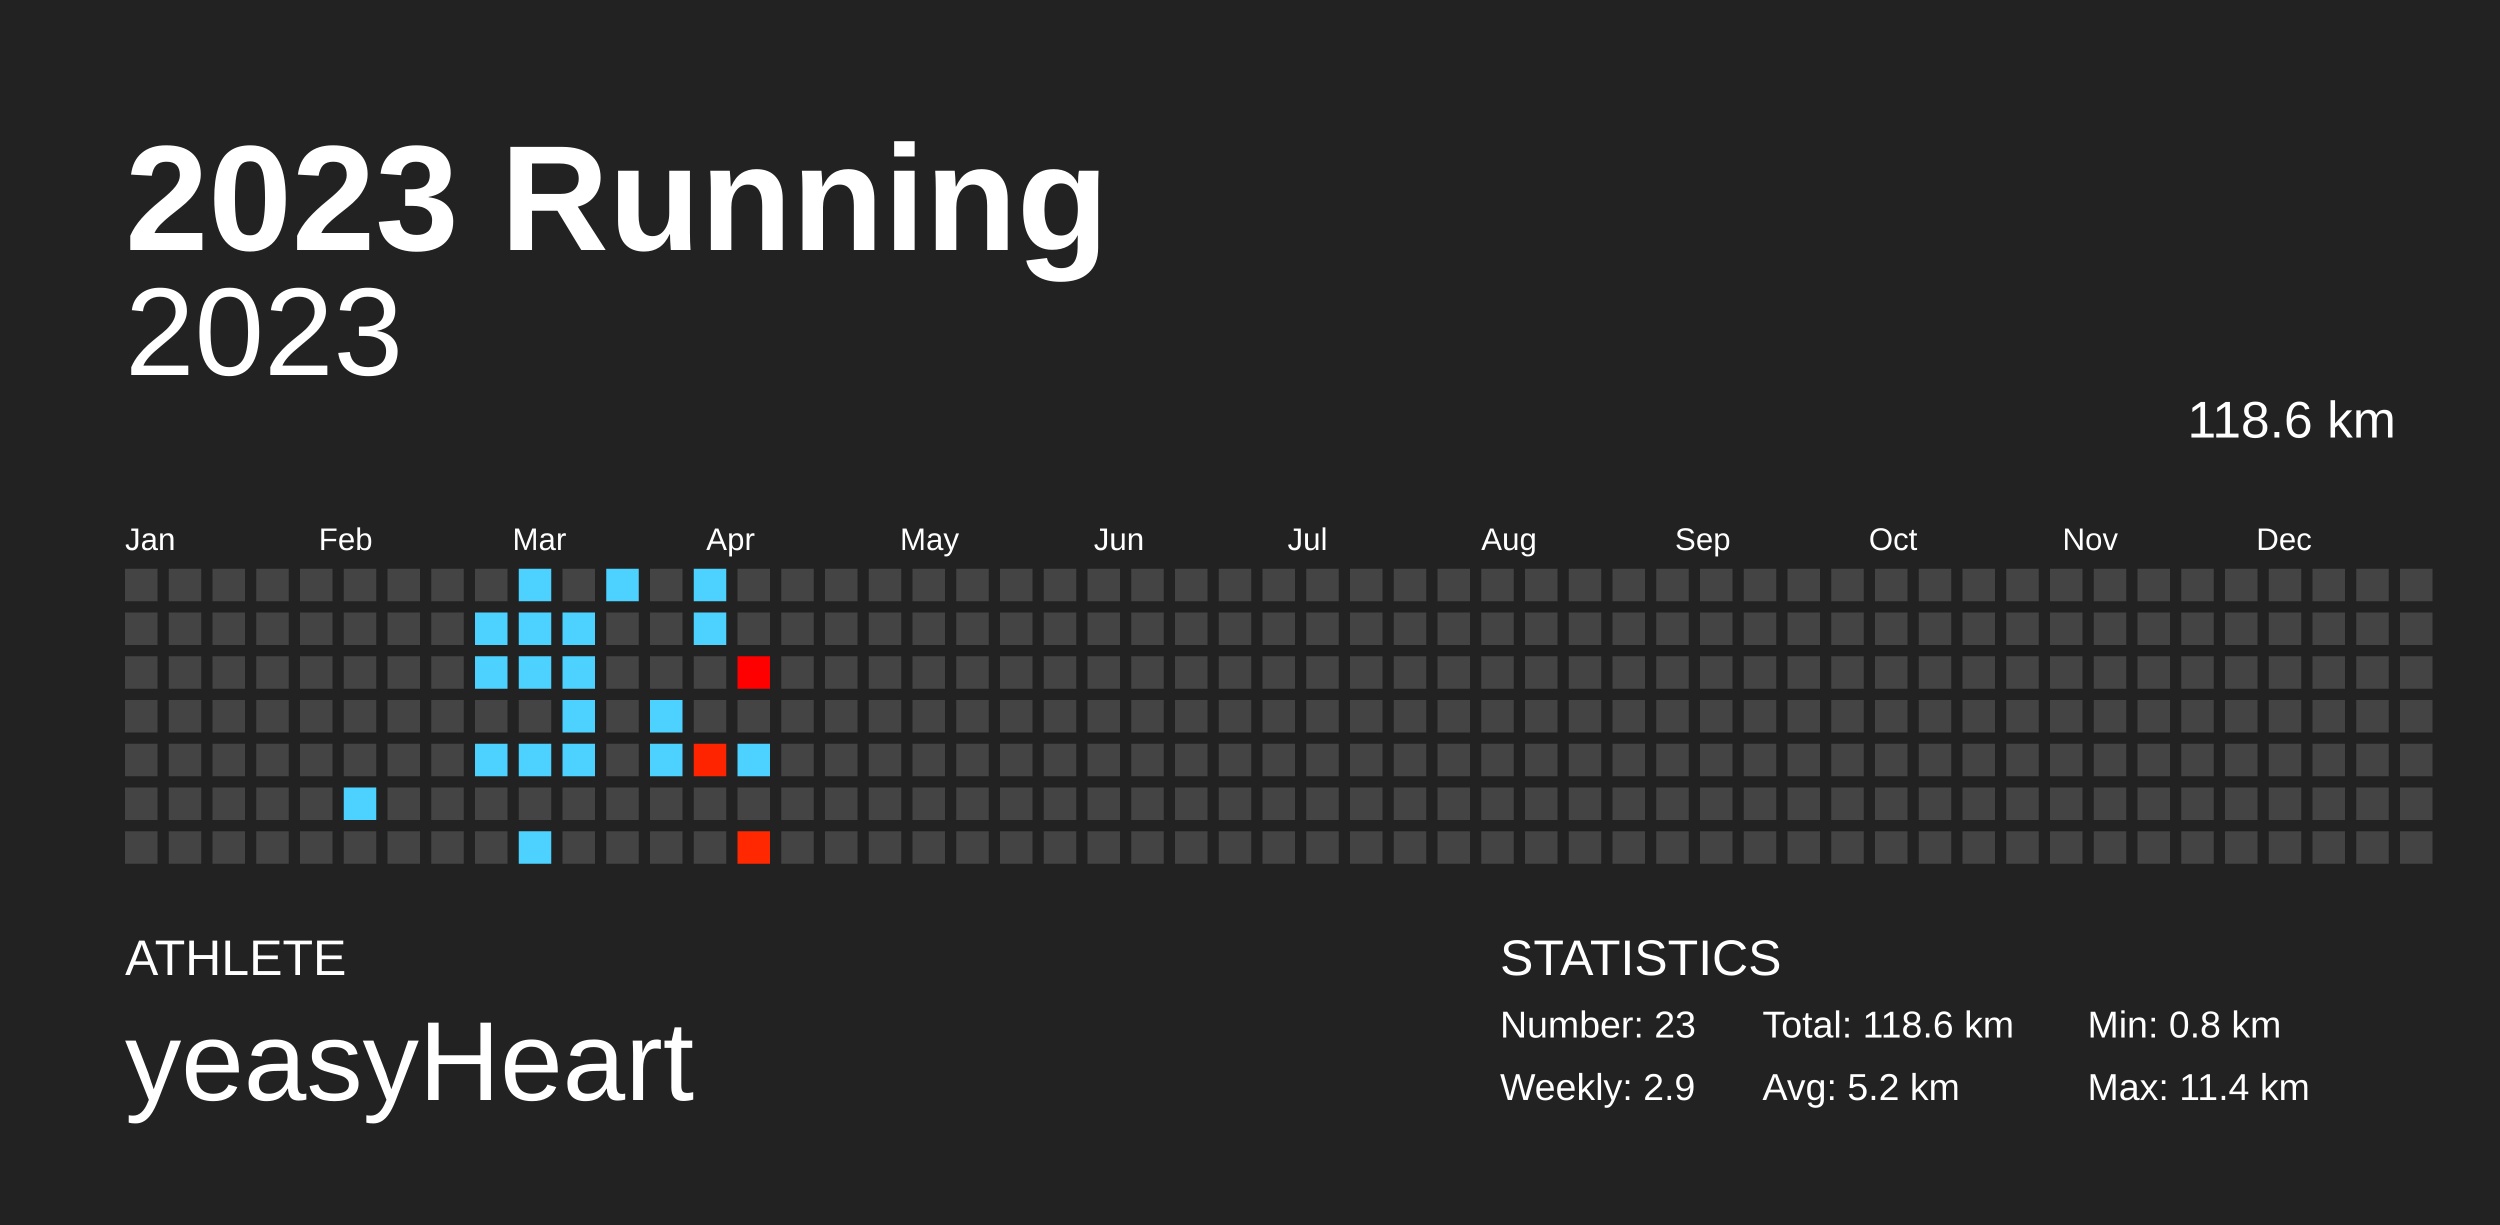
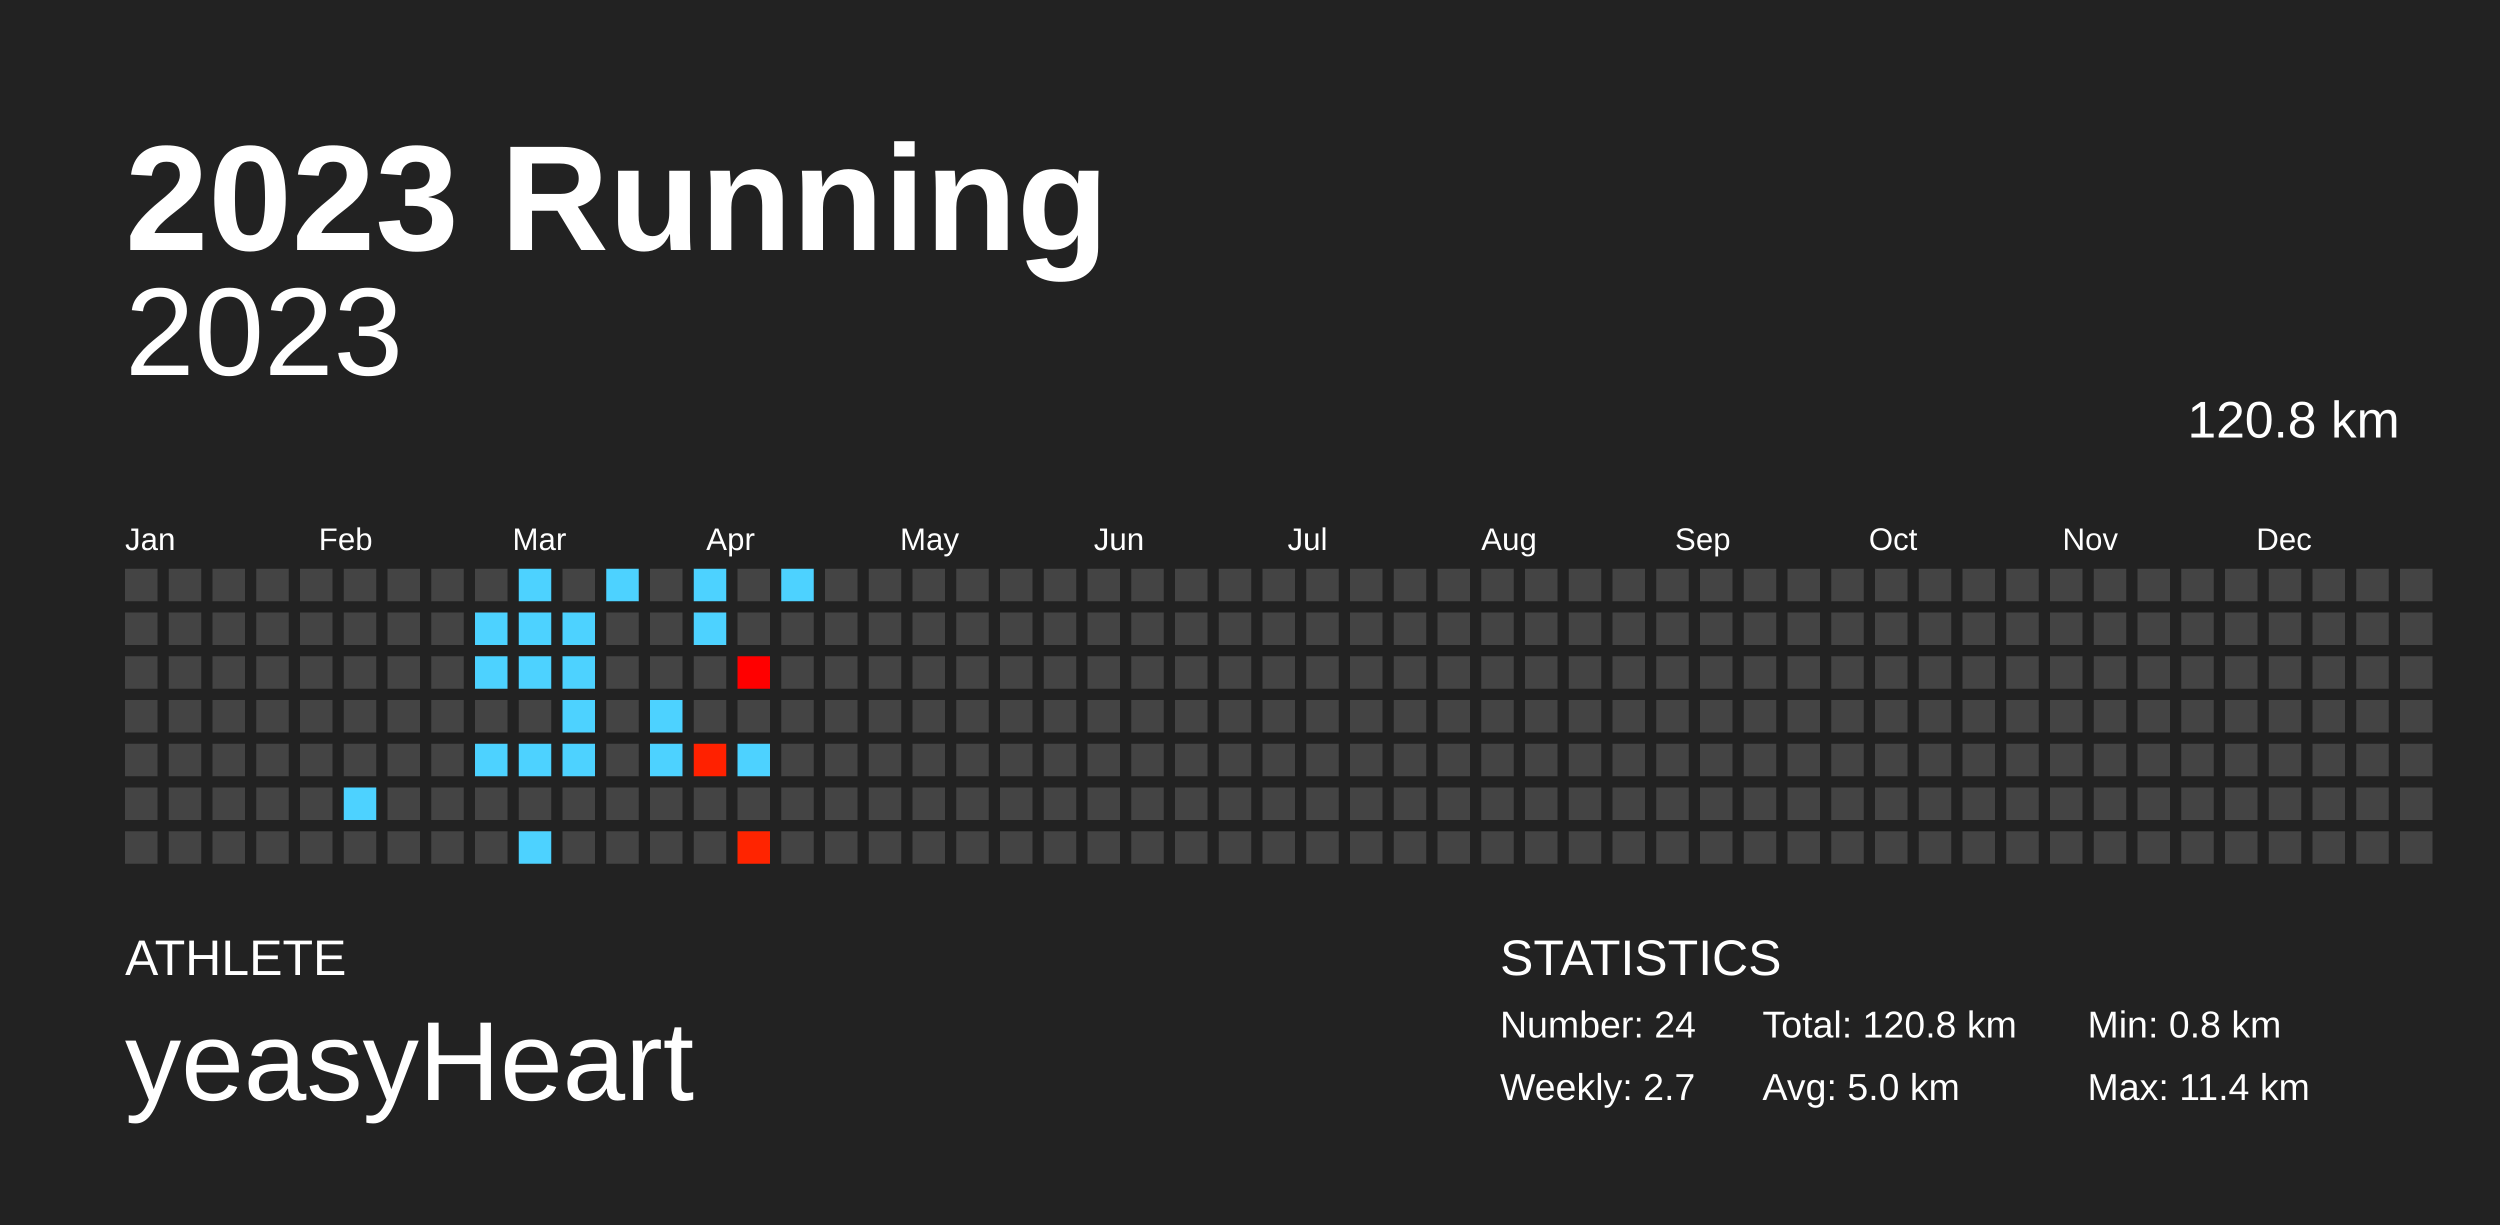
<svg xmlns="http://www.w3.org/2000/svg" baseProfile="full" height="98mm" version="1.1" viewBox="0,0,200,98" width="200mm">
  <defs />
  <rect fill="#222222" height="98" width="200" x="0" y="0" />
  <text fill="#FFFFFF" style="font-size:12px; font-family:Arial; font-weight:bold;" x="10" y="20">2023 Running</text>
  <text fill="#FFFFFF" style="font-size:4px; font-family:Arial" x="10" y="78">ATHLETE</text>
  <text fill="#FFFFFF" style="font-size:9px; font-family:Arial" x="10" y="88">yeasyHeart</text>
  <text fill="#FFFFFF" style="font-size:4px; font-family:Arial" x="120" y="78">STATISTICS</text>
-   <text fill="#FFFFFF" style="font-size:3px; font-family:Arial" x="120" y="83">Number: 23</text>
-   <text fill="#FFFFFF" style="font-size:3px; font-family:Arial" x="120" y="88">Weekly: 2.9</text>
-   <text fill="#FFFFFF" style="font-size:3px; font-family:Arial" x="141" y="83">Total: 118.6 km</text>
-   <text fill="#FFFFFF" style="font-size:3px; font-family:Arial" x="141" y="88">Avg: 5.2 km</text>
+   <text fill="#FFFFFF" style="font-size:3px; font-family:Arial" x="120" y="83">Number: 24</text>
+   <text fill="#FFFFFF" style="font-size:3px; font-family:Arial" x="120" y="88">Weekly: 2.7</text>
+   <text fill="#FFFFFF" style="font-size:3px; font-family:Arial" x="141" y="83">Total: 120.8 km</text>
+   <text fill="#FFFFFF" style="font-size:3px; font-family:Arial" x="141" y="88">Avg: 5.0 km</text>
  <text fill="#FFFFFF" style="font-size:3px; font-family:Arial" x="167" y="83">Min: 0.8 km</text>
  <text fill="#FFFFFF" style="font-size:3px; font-family:Arial" x="167" y="88">Max: 11.4 km</text>
  <text alignment-baseline="hanging" fill="#FFFFFF" style="font-size:10.0px; font-family:Arial;" x="10" y="30">2023</text>
-   <text alignment-baseline="hanging" fill="#FFFFFF" style="font-size:4.125px; font-family:Arial;" x="175" y="35">118.6 km</text>
+   <text alignment-baseline="hanging" fill="#FFFFFF" style="font-size:4.125px; font-family:Arial;" x="175" y="35">120.8 km</text>
  <text fill="#FFFFFF" style="font-size:2.5px; font-family:Arial" x="10.0" y="44">Jan</text>
  <text fill="#FFFFFF" style="font-size:2.5px; font-family:Arial" x="25.5" y="44">Feb</text>
  <text fill="#FFFFFF" style="font-size:2.5px; font-family:Arial" x="41.0" y="44">Mar</text>
  <text fill="#FFFFFF" style="font-size:2.5px; font-family:Arial" x="56.5" y="44">Apr</text>
  <text fill="#FFFFFF" style="font-size:2.5px; font-family:Arial" x="72.0" y="44">May</text>
  <text fill="#FFFFFF" style="font-size:2.5px; font-family:Arial" x="87.5" y="44">Jun</text>
  <text fill="#FFFFFF" style="font-size:2.5px; font-family:Arial" x="103.0" y="44">Jul</text>
  <text fill="#FFFFFF" style="font-size:2.5px; font-family:Arial" x="118.5" y="44">Aug</text>
  <text fill="#FFFFFF" style="font-size:2.5px; font-family:Arial" x="134.0" y="44">Sep</text>
  <text fill="#FFFFFF" style="font-size:2.5px; font-family:Arial" x="149.5" y="44">Oct</text>
  <text fill="#FFFFFF" style="font-size:2.5px; font-family:Arial" x="165.0" y="44">Nov</text>
  <text fill="#FFFFFF" style="font-size:2.5px; font-family:Arial" x="180.5" y="44">Dec</text>
  <rect fill="#444444" height="2.6" width="2.6" x="10.0" y="45.5" />
  <rect fill="#444444" height="2.6" width="2.6" x="10.0" y="49.0" />
  <rect fill="#444444" height="2.6" width="2.6" x="10.0" y="52.5" />
  <rect fill="#444444" height="2.6" width="2.6" x="10.0" y="56.0" />
  <rect fill="#444444" height="2.6" width="2.6" x="10.0" y="59.5" />
  <rect fill="#444444" height="2.6" width="2.6" x="10.0" y="63.0" />
  <rect fill="#444444" height="2.6" width="2.6" x="10.0" y="66.5" />
  <rect fill="#444444" height="2.6" width="2.6" x="13.5" y="45.5" />
  <rect fill="#444444" height="2.6" width="2.6" x="13.5" y="49.0" />
  <rect fill="#444444" height="2.6" width="2.6" x="13.5" y="52.5" />
  <rect fill="#444444" height="2.6" width="2.6" x="13.5" y="56.0" />
  <rect fill="#444444" height="2.6" width="2.6" x="13.5" y="59.5" />
  <rect fill="#444444" height="2.6" width="2.6" x="13.5" y="63.0" />
  <rect fill="#444444" height="2.6" width="2.6" x="13.5" y="66.5" />
  <rect fill="#444444" height="2.6" width="2.6" x="17.0" y="45.5" />
  <rect fill="#444444" height="2.6" width="2.6" x="17.0" y="49.0" />
  <rect fill="#444444" height="2.6" width="2.6" x="17.0" y="52.5" />
  <rect fill="#444444" height="2.6" width="2.6" x="17.0" y="56.0" />
  <rect fill="#444444" height="2.6" width="2.6" x="17.0" y="59.5" />
  <rect fill="#444444" height="2.6" width="2.6" x="17.0" y="63.0" />
  <rect fill="#444444" height="2.6" width="2.6" x="17.0" y="66.5" />
  <rect fill="#444444" height="2.6" width="2.6" x="20.5" y="45.5" />
  <rect fill="#444444" height="2.6" width="2.6" x="20.5" y="49.0" />
  <rect fill="#444444" height="2.6" width="2.6" x="20.5" y="52.5" />
  <rect fill="#444444" height="2.6" width="2.6" x="20.5" y="56.0" />
  <rect fill="#444444" height="2.6" width="2.6" x="20.5" y="59.5" />
  <rect fill="#444444" height="2.6" width="2.6" x="20.5" y="63.0" />
  <rect fill="#444444" height="2.6" width="2.6" x="20.5" y="66.5" />
  <rect fill="#444444" height="2.6" width="2.6" x="24.0" y="45.5" />
  <rect fill="#444444" height="2.6" width="2.6" x="24.0" y="49.0" />
  <rect fill="#444444" height="2.6" width="2.6" x="24.0" y="52.5" />
  <rect fill="#444444" height="2.6" width="2.6" x="24.0" y="56.0" />
  <rect fill="#444444" height="2.6" width="2.6" x="24.0" y="59.5" />
  <rect fill="#444444" height="2.6" width="2.6" x="24.0" y="63.0" />
  <rect fill="#444444" height="2.6" width="2.6" x="24.0" y="66.5" />
  <rect fill="#444444" height="2.6" width="2.6" x="27.5" y="45.5" />
  <rect fill="#444444" height="2.6" width="2.6" x="27.5" y="49.0" />
  <rect fill="#444444" height="2.6" width="2.6" x="27.5" y="52.5" />
  <rect fill="#444444" height="2.6" width="2.6" x="27.5" y="56.0" />
  <rect fill="#444444" height="2.6" width="2.6" x="27.5" y="59.5" />
  <rect fill="#4dd2ff" height="2.6" width="2.6" x="27.5" y="63.0" />
  <rect fill="#444444" height="2.6" width="2.6" x="27.5" y="66.5" />
  <rect fill="#444444" height="2.6" width="2.6" x="31.0" y="45.5" />
  <rect fill="#444444" height="2.6" width="2.6" x="31.0" y="49.0" />
  <rect fill="#444444" height="2.6" width="2.6" x="31.0" y="52.5" />
  <rect fill="#444444" height="2.6" width="2.6" x="31.0" y="56.0" />
  <rect fill="#444444" height="2.6" width="2.6" x="31.0" y="59.5" />
  <rect fill="#444444" height="2.6" width="2.6" x="31.0" y="63.0" />
  <rect fill="#444444" height="2.6" width="2.6" x="31.0" y="66.5" />
  <rect fill="#444444" height="2.6" width="2.6" x="34.5" y="45.5" />
  <rect fill="#444444" height="2.6" width="2.6" x="34.5" y="49.0" />
  <rect fill="#444444" height="2.6" width="2.6" x="34.5" y="52.5" />
  <rect fill="#444444" height="2.6" width="2.6" x="34.5" y="56.0" />
  <rect fill="#444444" height="2.6" width="2.6" x="34.5" y="59.5" />
  <rect fill="#444444" height="2.6" width="2.6" x="34.5" y="63.0" />
  <rect fill="#444444" height="2.6" width="2.6" x="34.5" y="66.5" />
  <rect fill="#444444" height="2.6" width="2.6" x="38.0" y="45.5" />
  <rect fill="#4dd2ff" height="2.6" width="2.6" x="38.0" y="49.0" />
  <rect fill="#4dd2ff" height="2.6" width="2.6" x="38.0" y="52.5" />
  <rect fill="#444444" height="2.6" width="2.6" x="38.0" y="56.0" />
  <rect fill="#4dd2ff" height="2.6" width="2.6" x="38.0" y="59.5" />
  <rect fill="#444444" height="2.6" width="2.6" x="38.0" y="63.0" />
  <rect fill="#444444" height="2.6" width="2.6" x="38.0" y="66.5" />
  <rect fill="#4dd2ff" height="2.6" width="2.6" x="41.5" y="45.5" />
  <rect fill="#4dd2ff" height="2.6" width="2.6" x="41.5" y="49.0" />
  <rect fill="#4dd2ff" height="2.6" width="2.6" x="41.5" y="52.5" />
  <rect fill="#444444" height="2.6" width="2.6" x="41.5" y="56.0" />
  <rect fill="#4dd2ff" height="2.6" width="2.6" x="41.5" y="59.5" />
  <rect fill="#444444" height="2.6" width="2.6" x="41.5" y="63.0" />
  <rect fill="#4dd2ff" height="2.6" width="2.6" x="41.5" y="66.5" />
  <rect fill="#444444" height="2.6" width="2.6" x="45.0" y="45.5" />
  <rect fill="#4dd2ff" height="2.6" width="2.6" x="45.0" y="49.0" />
  <rect fill="#4dd2ff" height="2.6" width="2.6" x="45.0" y="52.5" />
  <rect fill="#4dd2ff" height="2.6" width="2.6" x="45.0" y="56.0" />
  <rect fill="#4dd2ff" height="2.6" width="2.6" x="45.0" y="59.5" />
  <rect fill="#444444" height="2.6" width="2.6" x="45.0" y="63.0" />
  <rect fill="#444444" height="2.6" width="2.6" x="45.0" y="66.5" />
  <rect fill="#4dd2ff" height="2.6" width="2.6" x="48.5" y="45.5" />
  <rect fill="#444444" height="2.6" width="2.6" x="48.5" y="49.0" />
  <rect fill="#444444" height="2.6" width="2.6" x="48.5" y="52.5" />
  <rect fill="#444444" height="2.6" width="2.6" x="48.5" y="56.0" />
  <rect fill="#444444" height="2.6" width="2.6" x="48.5" y="59.5" />
  <rect fill="#444444" height="2.6" width="2.6" x="48.5" y="63.0" />
  <rect fill="#444444" height="2.6" width="2.6" x="48.5" y="66.5" />
  <rect fill="#444444" height="2.6" width="2.6" x="52.0" y="45.5" />
  <rect fill="#444444" height="2.6" width="2.6" x="52.0" y="49.0" />
  <rect fill="#444444" height="2.6" width="2.6" x="52.0" y="52.5" />
  <rect fill="#4dd2ff" height="2.6" width="2.6" x="52.0" y="56.0" />
  <rect fill="#4dd2ff" height="2.6" width="2.6" x="52.0" y="59.5" />
  <rect fill="#444444" height="2.6" width="2.6" x="52.0" y="63.0" />
  <rect fill="#444444" height="2.6" width="2.6" x="52.0" y="66.5" />
  <rect fill="#4dd2ff" height="2.6" width="2.6" x="55.5" y="45.5" />
  <rect fill="#4dd2ff" height="2.6" width="2.6" x="55.5" y="49.0" />
  <rect fill="#444444" height="2.6" width="2.6" x="55.5" y="52.5" />
  <rect fill="#444444" height="2.6" width="2.6" x="55.5" y="56.0" />
-   <rect fill="#ff2400" height="2.6" width="2.6" x="55.5" y="59.5" />
+   <rect fill="#ff2100" height="2.6" width="2.6" x="55.5" y="59.5" />
  <rect fill="#444444" height="2.6" width="2.6" x="55.5" y="63.0" />
  <rect fill="#444444" height="2.6" width="2.6" x="55.5" y="66.5" />
  <rect fill="#444444" height="2.6" width="2.6" x="59.0" y="45.5" />
  <rect fill="#444444" height="2.6" width="2.6" x="59.0" y="49.0" />
  <rect fill="#ff0000" height="2.6" width="2.6" x="59.0" y="52.5" />
  <rect fill="#444444" height="2.6" width="2.6" x="59.0" y="56.0" />
  <rect fill="#4dd2ff" height="2.6" width="2.6" x="59.0" y="59.5" />
  <rect fill="#444444" height="2.6" width="2.6" x="59.0" y="63.0" />
-   <rect fill="#ff2800" height="2.6" width="2.6" x="59.0" y="66.5" />
-   <rect fill="#444444" height="2.6" width="2.6" x="62.5" y="45.5" />
+   <rect fill="#ff2400" height="2.6" width="2.6" x="59.0" y="66.5" />
+   <rect fill="#4dd2ff" height="2.6" width="2.6" x="62.5" y="45.5" />
  <rect fill="#444444" height="2.6" width="2.6" x="62.5" y="49.0" />
  <rect fill="#444444" height="2.6" width="2.6" x="62.5" y="52.5" />
  <rect fill="#444444" height="2.6" width="2.6" x="62.5" y="56.0" />
  <rect fill="#444444" height="2.6" width="2.6" x="62.5" y="59.5" />
  <rect fill="#444444" height="2.6" width="2.6" x="62.5" y="63.0" />
  <rect fill="#444444" height="2.6" width="2.6" x="62.5" y="66.5" />
  <rect fill="#444444" height="2.6" width="2.6" x="66.0" y="45.5" />
  <rect fill="#444444" height="2.6" width="2.6" x="66.0" y="49.0" />
  <rect fill="#444444" height="2.6" width="2.6" x="66.0" y="52.5" />
  <rect fill="#444444" height="2.6" width="2.6" x="66.0" y="56.0" />
  <rect fill="#444444" height="2.6" width="2.6" x="66.0" y="59.5" />
  <rect fill="#444444" height="2.6" width="2.6" x="66.0" y="63.0" />
  <rect fill="#444444" height="2.6" width="2.6" x="66.0" y="66.5" />
  <rect fill="#444444" height="2.6" width="2.6" x="69.5" y="45.5" />
  <rect fill="#444444" height="2.6" width="2.6" x="69.5" y="49.0" />
  <rect fill="#444444" height="2.6" width="2.6" x="69.5" y="52.5" />
  <rect fill="#444444" height="2.6" width="2.6" x="69.5" y="56.0" />
  <rect fill="#444444" height="2.6" width="2.6" x="69.5" y="59.5" />
  <rect fill="#444444" height="2.6" width="2.6" x="69.5" y="63.0" />
  <rect fill="#444444" height="2.6" width="2.6" x="69.5" y="66.5" />
  <rect fill="#444444" height="2.6" width="2.6" x="73.0" y="45.5" />
  <rect fill="#444444" height="2.6" width="2.6" x="73.0" y="49.0" />
  <rect fill="#444444" height="2.6" width="2.6" x="73.0" y="52.5" />
  <rect fill="#444444" height="2.6" width="2.6" x="73.0" y="56.0" />
  <rect fill="#444444" height="2.6" width="2.6" x="73.0" y="59.5" />
  <rect fill="#444444" height="2.6" width="2.6" x="73.0" y="63.0" />
  <rect fill="#444444" height="2.6" width="2.6" x="73.0" y="66.5" />
  <rect fill="#444444" height="2.6" width="2.6" x="76.5" y="45.5" />
  <rect fill="#444444" height="2.6" width="2.6" x="76.5" y="49.0" />
  <rect fill="#444444" height="2.6" width="2.6" x="76.5" y="52.5" />
  <rect fill="#444444" height="2.6" width="2.6" x="76.5" y="56.0" />
  <rect fill="#444444" height="2.6" width="2.6" x="76.5" y="59.5" />
  <rect fill="#444444" height="2.6" width="2.6" x="76.5" y="63.0" />
  <rect fill="#444444" height="2.6" width="2.6" x="76.5" y="66.5" />
  <rect fill="#444444" height="2.6" width="2.6" x="80.0" y="45.5" />
  <rect fill="#444444" height="2.6" width="2.6" x="80.0" y="49.0" />
  <rect fill="#444444" height="2.6" width="2.6" x="80.0" y="52.5" />
  <rect fill="#444444" height="2.6" width="2.6" x="80.0" y="56.0" />
  <rect fill="#444444" height="2.6" width="2.6" x="80.0" y="59.5" />
  <rect fill="#444444" height="2.6" width="2.6" x="80.0" y="63.0" />
  <rect fill="#444444" height="2.6" width="2.6" x="80.0" y="66.5" />
  <rect fill="#444444" height="2.6" width="2.6" x="83.5" y="45.5" />
  <rect fill="#444444" height="2.6" width="2.6" x="83.5" y="49.0" />
  <rect fill="#444444" height="2.6" width="2.6" x="83.5" y="52.5" />
  <rect fill="#444444" height="2.6" width="2.6" x="83.5" y="56.0" />
  <rect fill="#444444" height="2.6" width="2.6" x="83.5" y="59.5" />
  <rect fill="#444444" height="2.6" width="2.6" x="83.5" y="63.0" />
  <rect fill="#444444" height="2.6" width="2.6" x="83.5" y="66.5" />
  <rect fill="#444444" height="2.6" width="2.6" x="87.0" y="45.5" />
  <rect fill="#444444" height="2.6" width="2.6" x="87.0" y="49.0" />
  <rect fill="#444444" height="2.6" width="2.6" x="87.0" y="52.5" />
  <rect fill="#444444" height="2.6" width="2.6" x="87.0" y="56.0" />
  <rect fill="#444444" height="2.6" width="2.6" x="87.0" y="59.5" />
  <rect fill="#444444" height="2.6" width="2.6" x="87.0" y="63.0" />
  <rect fill="#444444" height="2.6" width="2.6" x="87.0" y="66.5" />
  <rect fill="#444444" height="2.6" width="2.6" x="90.5" y="45.5" />
  <rect fill="#444444" height="2.6" width="2.6" x="90.5" y="49.0" />
  <rect fill="#444444" height="2.6" width="2.6" x="90.5" y="52.5" />
  <rect fill="#444444" height="2.6" width="2.6" x="90.5" y="56.0" />
  <rect fill="#444444" height="2.6" width="2.6" x="90.5" y="59.5" />
  <rect fill="#444444" height="2.6" width="2.6" x="90.5" y="63.0" />
  <rect fill="#444444" height="2.6" width="2.6" x="90.5" y="66.5" />
  <rect fill="#444444" height="2.6" width="2.6" x="94.0" y="45.5" />
  <rect fill="#444444" height="2.6" width="2.6" x="94.0" y="49.0" />
  <rect fill="#444444" height="2.6" width="2.6" x="94.0" y="52.5" />
  <rect fill="#444444" height="2.6" width="2.6" x="94.0" y="56.0" />
  <rect fill="#444444" height="2.6" width="2.6" x="94.0" y="59.5" />
  <rect fill="#444444" height="2.6" width="2.6" x="94.0" y="63.0" />
  <rect fill="#444444" height="2.6" width="2.6" x="94.0" y="66.5" />
  <rect fill="#444444" height="2.6" width="2.6" x="97.5" y="45.5" />
  <rect fill="#444444" height="2.6" width="2.6" x="97.5" y="49.0" />
  <rect fill="#444444" height="2.6" width="2.6" x="97.5" y="52.5" />
  <rect fill="#444444" height="2.6" width="2.6" x="97.5" y="56.0" />
  <rect fill="#444444" height="2.6" width="2.6" x="97.5" y="59.5" />
  <rect fill="#444444" height="2.6" width="2.6" x="97.5" y="63.0" />
  <rect fill="#444444" height="2.6" width="2.6" x="97.5" y="66.5" />
  <rect fill="#444444" height="2.6" width="2.6" x="101.0" y="45.5" />
  <rect fill="#444444" height="2.6" width="2.6" x="101.0" y="49.0" />
  <rect fill="#444444" height="2.6" width="2.6" x="101.0" y="52.5" />
  <rect fill="#444444" height="2.6" width="2.6" x="101.0" y="56.0" />
  <rect fill="#444444" height="2.6" width="2.6" x="101.0" y="59.5" />
  <rect fill="#444444" height="2.6" width="2.6" x="101.0" y="63.0" />
  <rect fill="#444444" height="2.6" width="2.6" x="101.0" y="66.5" />
  <rect fill="#444444" height="2.6" width="2.6" x="104.5" y="45.5" />
  <rect fill="#444444" height="2.6" width="2.6" x="104.5" y="49.0" />
  <rect fill="#444444" height="2.6" width="2.6" x="104.5" y="52.5" />
  <rect fill="#444444" height="2.6" width="2.6" x="104.5" y="56.0" />
  <rect fill="#444444" height="2.6" width="2.6" x="104.5" y="59.5" />
  <rect fill="#444444" height="2.6" width="2.6" x="104.5" y="63.0" />
  <rect fill="#444444" height="2.6" width="2.6" x="104.5" y="66.5" />
  <rect fill="#444444" height="2.6" width="2.6" x="108.0" y="45.5" />
  <rect fill="#444444" height="2.6" width="2.6" x="108.0" y="49.0" />
  <rect fill="#444444" height="2.6" width="2.6" x="108.0" y="52.5" />
  <rect fill="#444444" height="2.6" width="2.6" x="108.0" y="56.0" />
  <rect fill="#444444" height="2.6" width="2.6" x="108.0" y="59.5" />
  <rect fill="#444444" height="2.6" width="2.6" x="108.0" y="63.0" />
  <rect fill="#444444" height="2.6" width="2.6" x="108.0" y="66.5" />
  <rect fill="#444444" height="2.6" width="2.6" x="111.5" y="45.5" />
  <rect fill="#444444" height="2.6" width="2.6" x="111.5" y="49.0" />
  <rect fill="#444444" height="2.6" width="2.6" x="111.5" y="52.5" />
  <rect fill="#444444" height="2.6" width="2.6" x="111.5" y="56.0" />
  <rect fill="#444444" height="2.6" width="2.6" x="111.5" y="59.5" />
  <rect fill="#444444" height="2.6" width="2.6" x="111.5" y="63.0" />
  <rect fill="#444444" height="2.6" width="2.6" x="111.5" y="66.5" />
  <rect fill="#444444" height="2.6" width="2.6" x="115.0" y="45.5" />
  <rect fill="#444444" height="2.6" width="2.6" x="115.0" y="49.0" />
  <rect fill="#444444" height="2.6" width="2.6" x="115.0" y="52.5" />
  <rect fill="#444444" height="2.6" width="2.6" x="115.0" y="56.0" />
  <rect fill="#444444" height="2.6" width="2.6" x="115.0" y="59.5" />
  <rect fill="#444444" height="2.6" width="2.6" x="115.0" y="63.0" />
  <rect fill="#444444" height="2.6" width="2.6" x="115.0" y="66.5" />
  <rect fill="#444444" height="2.6" width="2.6" x="118.5" y="45.5" />
  <rect fill="#444444" height="2.6" width="2.6" x="118.5" y="49.0" />
  <rect fill="#444444" height="2.6" width="2.6" x="118.5" y="52.5" />
  <rect fill="#444444" height="2.6" width="2.6" x="118.5" y="56.0" />
  <rect fill="#444444" height="2.6" width="2.6" x="118.5" y="59.5" />
  <rect fill="#444444" height="2.6" width="2.6" x="118.5" y="63.0" />
  <rect fill="#444444" height="2.6" width="2.6" x="118.5" y="66.5" />
  <rect fill="#444444" height="2.6" width="2.6" x="122.0" y="45.5" />
  <rect fill="#444444" height="2.6" width="2.6" x="122.0" y="49.0" />
  <rect fill="#444444" height="2.6" width="2.6" x="122.0" y="52.5" />
  <rect fill="#444444" height="2.6" width="2.6" x="122.0" y="56.0" />
  <rect fill="#444444" height="2.6" width="2.6" x="122.0" y="59.5" />
  <rect fill="#444444" height="2.6" width="2.6" x="122.0" y="63.0" />
  <rect fill="#444444" height="2.6" width="2.6" x="122.0" y="66.5" />
  <rect fill="#444444" height="2.6" width="2.6" x="125.5" y="45.5" />
  <rect fill="#444444" height="2.6" width="2.6" x="125.5" y="49.0" />
  <rect fill="#444444" height="2.6" width="2.6" x="125.5" y="52.5" />
  <rect fill="#444444" height="2.6" width="2.6" x="125.5" y="56.0" />
  <rect fill="#444444" height="2.6" width="2.6" x="125.5" y="59.5" />
  <rect fill="#444444" height="2.6" width="2.6" x="125.5" y="63.0" />
  <rect fill="#444444" height="2.6" width="2.6" x="125.5" y="66.5" />
  <rect fill="#444444" height="2.6" width="2.6" x="129.0" y="45.5" />
  <rect fill="#444444" height="2.6" width="2.6" x="129.0" y="49.0" />
  <rect fill="#444444" height="2.6" width="2.6" x="129.0" y="52.5" />
  <rect fill="#444444" height="2.6" width="2.6" x="129.0" y="56.0" />
  <rect fill="#444444" height="2.6" width="2.6" x="129.0" y="59.5" />
  <rect fill="#444444" height="2.6" width="2.6" x="129.0" y="63.0" />
  <rect fill="#444444" height="2.6" width="2.6" x="129.0" y="66.5" />
  <rect fill="#444444" height="2.6" width="2.6" x="132.5" y="45.5" />
  <rect fill="#444444" height="2.6" width="2.6" x="132.5" y="49.0" />
  <rect fill="#444444" height="2.6" width="2.6" x="132.5" y="52.5" />
  <rect fill="#444444" height="2.6" width="2.6" x="132.5" y="56.0" />
  <rect fill="#444444" height="2.6" width="2.6" x="132.5" y="59.5" />
  <rect fill="#444444" height="2.6" width="2.6" x="132.5" y="63.0" />
  <rect fill="#444444" height="2.6" width="2.6" x="132.5" y="66.5" />
  <rect fill="#444444" height="2.6" width="2.6" x="136.0" y="45.5" />
  <rect fill="#444444" height="2.6" width="2.6" x="136.0" y="49.0" />
  <rect fill="#444444" height="2.6" width="2.6" x="136.0" y="52.5" />
  <rect fill="#444444" height="2.6" width="2.6" x="136.0" y="56.0" />
  <rect fill="#444444" height="2.6" width="2.6" x="136.0" y="59.5" />
  <rect fill="#444444" height="2.6" width="2.6" x="136.0" y="63.0" />
  <rect fill="#444444" height="2.6" width="2.6" x="136.0" y="66.5" />
  <rect fill="#444444" height="2.6" width="2.6" x="139.5" y="45.5" />
  <rect fill="#444444" height="2.6" width="2.6" x="139.5" y="49.0" />
  <rect fill="#444444" height="2.6" width="2.6" x="139.5" y="52.5" />
  <rect fill="#444444" height="2.6" width="2.6" x="139.5" y="56.0" />
  <rect fill="#444444" height="2.6" width="2.6" x="139.5" y="59.5" />
  <rect fill="#444444" height="2.6" width="2.6" x="139.5" y="63.0" />
  <rect fill="#444444" height="2.6" width="2.6" x="139.5" y="66.5" />
  <rect fill="#444444" height="2.6" width="2.6" x="143.0" y="45.5" />
  <rect fill="#444444" height="2.6" width="2.6" x="143.0" y="49.0" />
  <rect fill="#444444" height="2.6" width="2.6" x="143.0" y="52.5" />
  <rect fill="#444444" height="2.6" width="2.6" x="143.0" y="56.0" />
  <rect fill="#444444" height="2.6" width="2.6" x="143.0" y="59.5" />
  <rect fill="#444444" height="2.6" width="2.6" x="143.0" y="63.0" />
  <rect fill="#444444" height="2.6" width="2.6" x="143.0" y="66.5" />
  <rect fill="#444444" height="2.6" width="2.6" x="146.5" y="45.5" />
  <rect fill="#444444" height="2.6" width="2.6" x="146.5" y="49.0" />
  <rect fill="#444444" height="2.6" width="2.6" x="146.5" y="52.5" />
  <rect fill="#444444" height="2.6" width="2.6" x="146.5" y="56.0" />
  <rect fill="#444444" height="2.6" width="2.6" x="146.5" y="59.5" />
  <rect fill="#444444" height="2.6" width="2.6" x="146.5" y="63.0" />
  <rect fill="#444444" height="2.6" width="2.6" x="146.5" y="66.5" />
  <rect fill="#444444" height="2.6" width="2.6" x="150.0" y="45.5" />
  <rect fill="#444444" height="2.6" width="2.6" x="150.0" y="49.0" />
  <rect fill="#444444" height="2.6" width="2.6" x="150.0" y="52.5" />
  <rect fill="#444444" height="2.6" width="2.6" x="150.0" y="56.0" />
  <rect fill="#444444" height="2.6" width="2.6" x="150.0" y="59.5" />
  <rect fill="#444444" height="2.6" width="2.6" x="150.0" y="63.0" />
  <rect fill="#444444" height="2.6" width="2.6" x="150.0" y="66.5" />
  <rect fill="#444444" height="2.6" width="2.6" x="153.5" y="45.5" />
  <rect fill="#444444" height="2.6" width="2.6" x="153.5" y="49.0" />
  <rect fill="#444444" height="2.6" width="2.6" x="153.5" y="52.5" />
  <rect fill="#444444" height="2.6" width="2.6" x="153.5" y="56.0" />
  <rect fill="#444444" height="2.6" width="2.6" x="153.5" y="59.5" />
  <rect fill="#444444" height="2.6" width="2.6" x="153.5" y="63.0" />
  <rect fill="#444444" height="2.6" width="2.6" x="153.5" y="66.5" />
  <rect fill="#444444" height="2.6" width="2.6" x="157.0" y="45.5" />
  <rect fill="#444444" height="2.6" width="2.6" x="157.0" y="49.0" />
  <rect fill="#444444" height="2.6" width="2.6" x="157.0" y="52.5" />
  <rect fill="#444444" height="2.6" width="2.6" x="157.0" y="56.0" />
  <rect fill="#444444" height="2.6" width="2.6" x="157.0" y="59.5" />
  <rect fill="#444444" height="2.6" width="2.6" x="157.0" y="63.0" />
  <rect fill="#444444" height="2.6" width="2.6" x="157.0" y="66.5" />
  <rect fill="#444444" height="2.6" width="2.6" x="160.5" y="45.5" />
  <rect fill="#444444" height="2.6" width="2.6" x="160.5" y="49.0" />
  <rect fill="#444444" height="2.6" width="2.6" x="160.5" y="52.5" />
  <rect fill="#444444" height="2.6" width="2.6" x="160.5" y="56.0" />
  <rect fill="#444444" height="2.6" width="2.6" x="160.5" y="59.5" />
  <rect fill="#444444" height="2.6" width="2.6" x="160.5" y="63.0" />
  <rect fill="#444444" height="2.6" width="2.6" x="160.5" y="66.5" />
  <rect fill="#444444" height="2.6" width="2.6" x="164.0" y="45.5" />
  <rect fill="#444444" height="2.6" width="2.6" x="164.0" y="49.0" />
  <rect fill="#444444" height="2.6" width="2.6" x="164.0" y="52.5" />
  <rect fill="#444444" height="2.6" width="2.6" x="164.0" y="56.0" />
  <rect fill="#444444" height="2.6" width="2.6" x="164.0" y="59.5" />
  <rect fill="#444444" height="2.6" width="2.6" x="164.0" y="63.0" />
  <rect fill="#444444" height="2.6" width="2.6" x="164.0" y="66.5" />
  <rect fill="#444444" height="2.6" width="2.6" x="167.5" y="45.5" />
  <rect fill="#444444" height="2.6" width="2.6" x="167.5" y="49.0" />
  <rect fill="#444444" height="2.6" width="2.6" x="167.5" y="52.5" />
  <rect fill="#444444" height="2.6" width="2.6" x="167.5" y="56.0" />
  <rect fill="#444444" height="2.6" width="2.6" x="167.5" y="59.5" />
  <rect fill="#444444" height="2.6" width="2.6" x="167.5" y="63.0" />
  <rect fill="#444444" height="2.6" width="2.6" x="167.5" y="66.5" />
  <rect fill="#444444" height="2.6" width="2.6" x="171.0" y="45.5" />
  <rect fill="#444444" height="2.6" width="2.6" x="171.0" y="49.0" />
  <rect fill="#444444" height="2.6" width="2.6" x="171.0" y="52.5" />
  <rect fill="#444444" height="2.6" width="2.6" x="171.0" y="56.0" />
  <rect fill="#444444" height="2.6" width="2.6" x="171.0" y="59.5" />
  <rect fill="#444444" height="2.6" width="2.6" x="171.0" y="63.0" />
  <rect fill="#444444" height="2.6" width="2.6" x="171.0" y="66.5" />
  <rect fill="#444444" height="2.6" width="2.6" x="174.5" y="45.5" />
  <rect fill="#444444" height="2.6" width="2.6" x="174.5" y="49.0" />
  <rect fill="#444444" height="2.6" width="2.6" x="174.5" y="52.5" />
  <rect fill="#444444" height="2.6" width="2.6" x="174.5" y="56.0" />
  <rect fill="#444444" height="2.6" width="2.6" x="174.5" y="59.5" />
  <rect fill="#444444" height="2.6" width="2.6" x="174.5" y="63.0" />
  <rect fill="#444444" height="2.6" width="2.6" x="174.5" y="66.5" />
  <rect fill="#444444" height="2.6" width="2.6" x="178.0" y="45.5" />
  <rect fill="#444444" height="2.6" width="2.6" x="178.0" y="49.0" />
  <rect fill="#444444" height="2.6" width="2.6" x="178.0" y="52.5" />
  <rect fill="#444444" height="2.6" width="2.6" x="178.0" y="56.0" />
  <rect fill="#444444" height="2.6" width="2.6" x="178.0" y="59.5" />
  <rect fill="#444444" height="2.6" width="2.6" x="178.0" y="63.0" />
  <rect fill="#444444" height="2.6" width="2.6" x="178.0" y="66.5" />
  <rect fill="#444444" height="2.6" width="2.6" x="181.5" y="45.5" />
  <rect fill="#444444" height="2.6" width="2.6" x="181.5" y="49.0" />
  <rect fill="#444444" height="2.6" width="2.6" x="181.5" y="52.5" />
  <rect fill="#444444" height="2.6" width="2.6" x="181.5" y="56.0" />
  <rect fill="#444444" height="2.6" width="2.6" x="181.5" y="59.5" />
  <rect fill="#444444" height="2.6" width="2.6" x="181.5" y="63.0" />
  <rect fill="#444444" height="2.6" width="2.6" x="181.5" y="66.5" />
  <rect fill="#444444" height="2.6" width="2.6" x="185.0" y="45.5" />
  <rect fill="#444444" height="2.6" width="2.6" x="185.0" y="49.0" />
  <rect fill="#444444" height="2.6" width="2.6" x="185.0" y="52.5" />
  <rect fill="#444444" height="2.6" width="2.6" x="185.0" y="56.0" />
  <rect fill="#444444" height="2.6" width="2.6" x="185.0" y="59.5" />
  <rect fill="#444444" height="2.6" width="2.6" x="185.0" y="63.0" />
  <rect fill="#444444" height="2.6" width="2.6" x="185.0" y="66.5" />
  <rect fill="#444444" height="2.6" width="2.6" x="188.5" y="45.5" />
  <rect fill="#444444" height="2.6" width="2.6" x="188.5" y="49.0" />
  <rect fill="#444444" height="2.6" width="2.6" x="188.5" y="52.5" />
  <rect fill="#444444" height="2.6" width="2.6" x="188.5" y="56.0" />
  <rect fill="#444444" height="2.6" width="2.6" x="188.5" y="59.5" />
  <rect fill="#444444" height="2.6" width="2.6" x="188.5" y="63.0" />
  <rect fill="#444444" height="2.6" width="2.6" x="188.5" y="66.5" />
  <rect fill="#444444" height="2.6" width="2.6" x="192.0" y="45.5" />
  <rect fill="#444444" height="2.6" width="2.6" x="192.0" y="49.0" />
  <rect fill="#444444" height="2.6" width="2.6" x="192.0" y="52.5" />
  <rect fill="#444444" height="2.6" width="2.6" x="192.0" y="56.0" />
  <rect fill="#444444" height="2.6" width="2.6" x="192.0" y="59.5" />
  <rect fill="#444444" height="2.6" width="2.6" x="192.0" y="63.0" />
  <rect fill="#444444" height="2.6" width="2.6" x="192.0" y="66.5" />
</svg>
